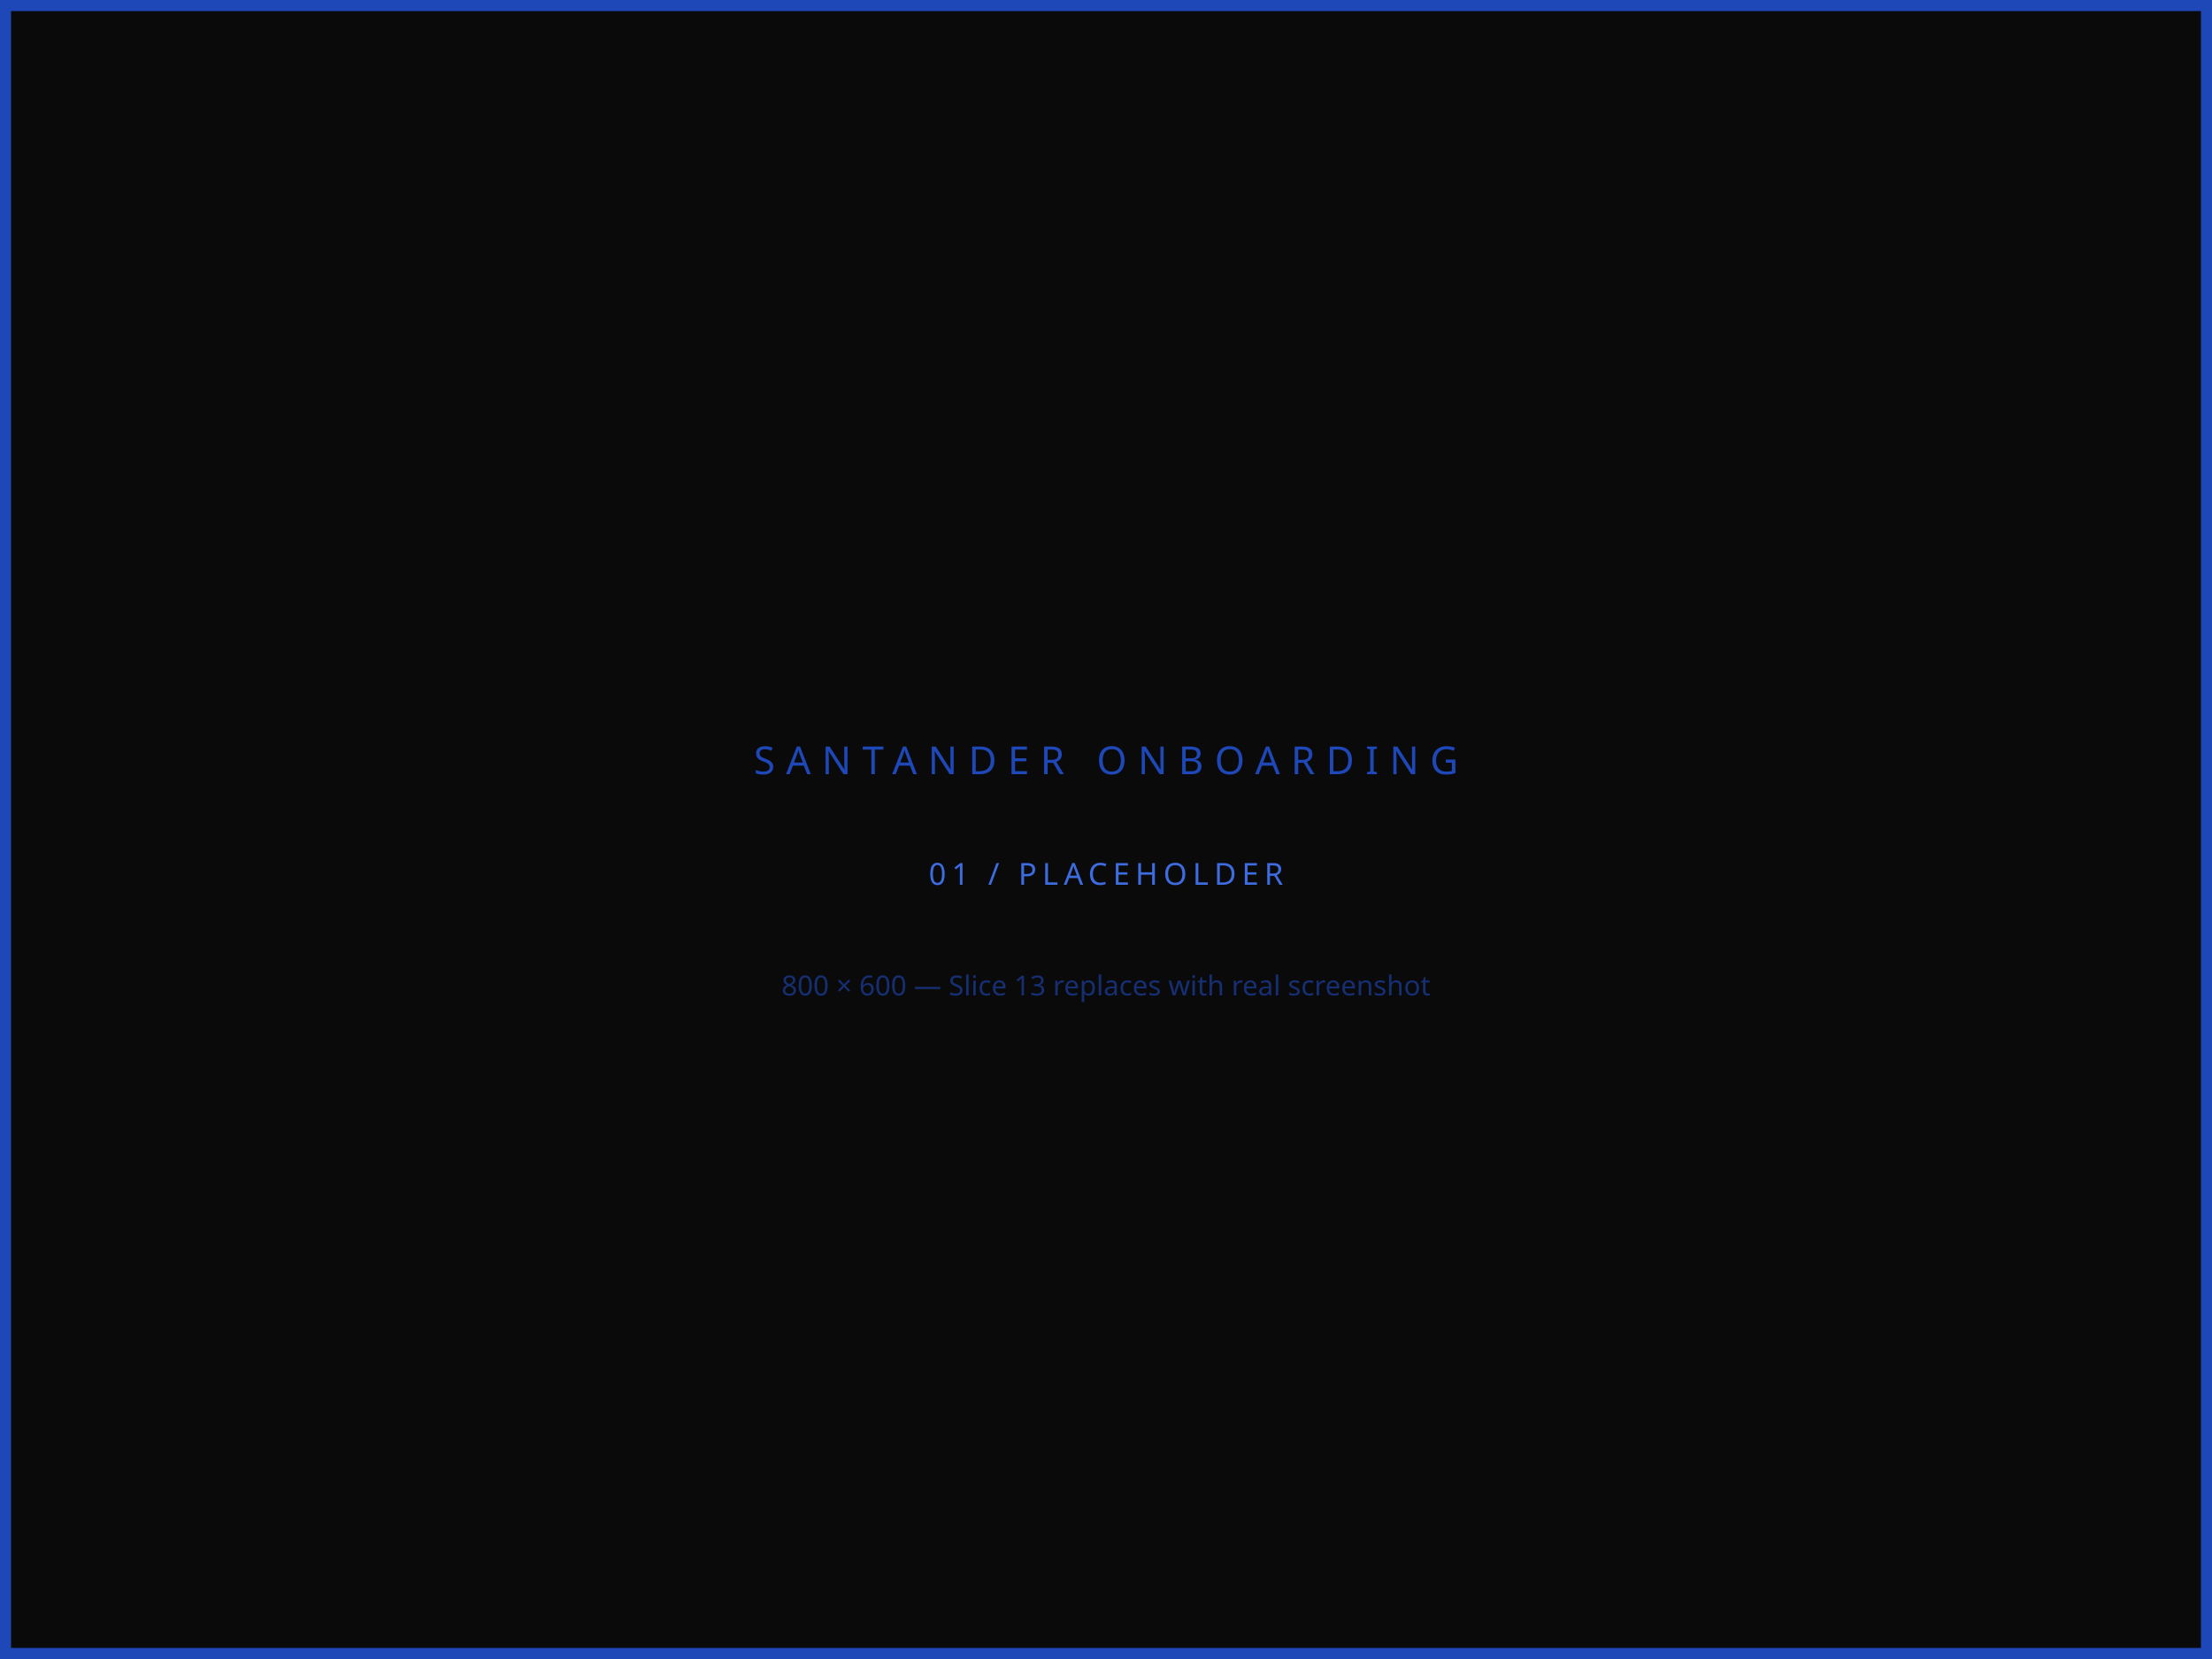
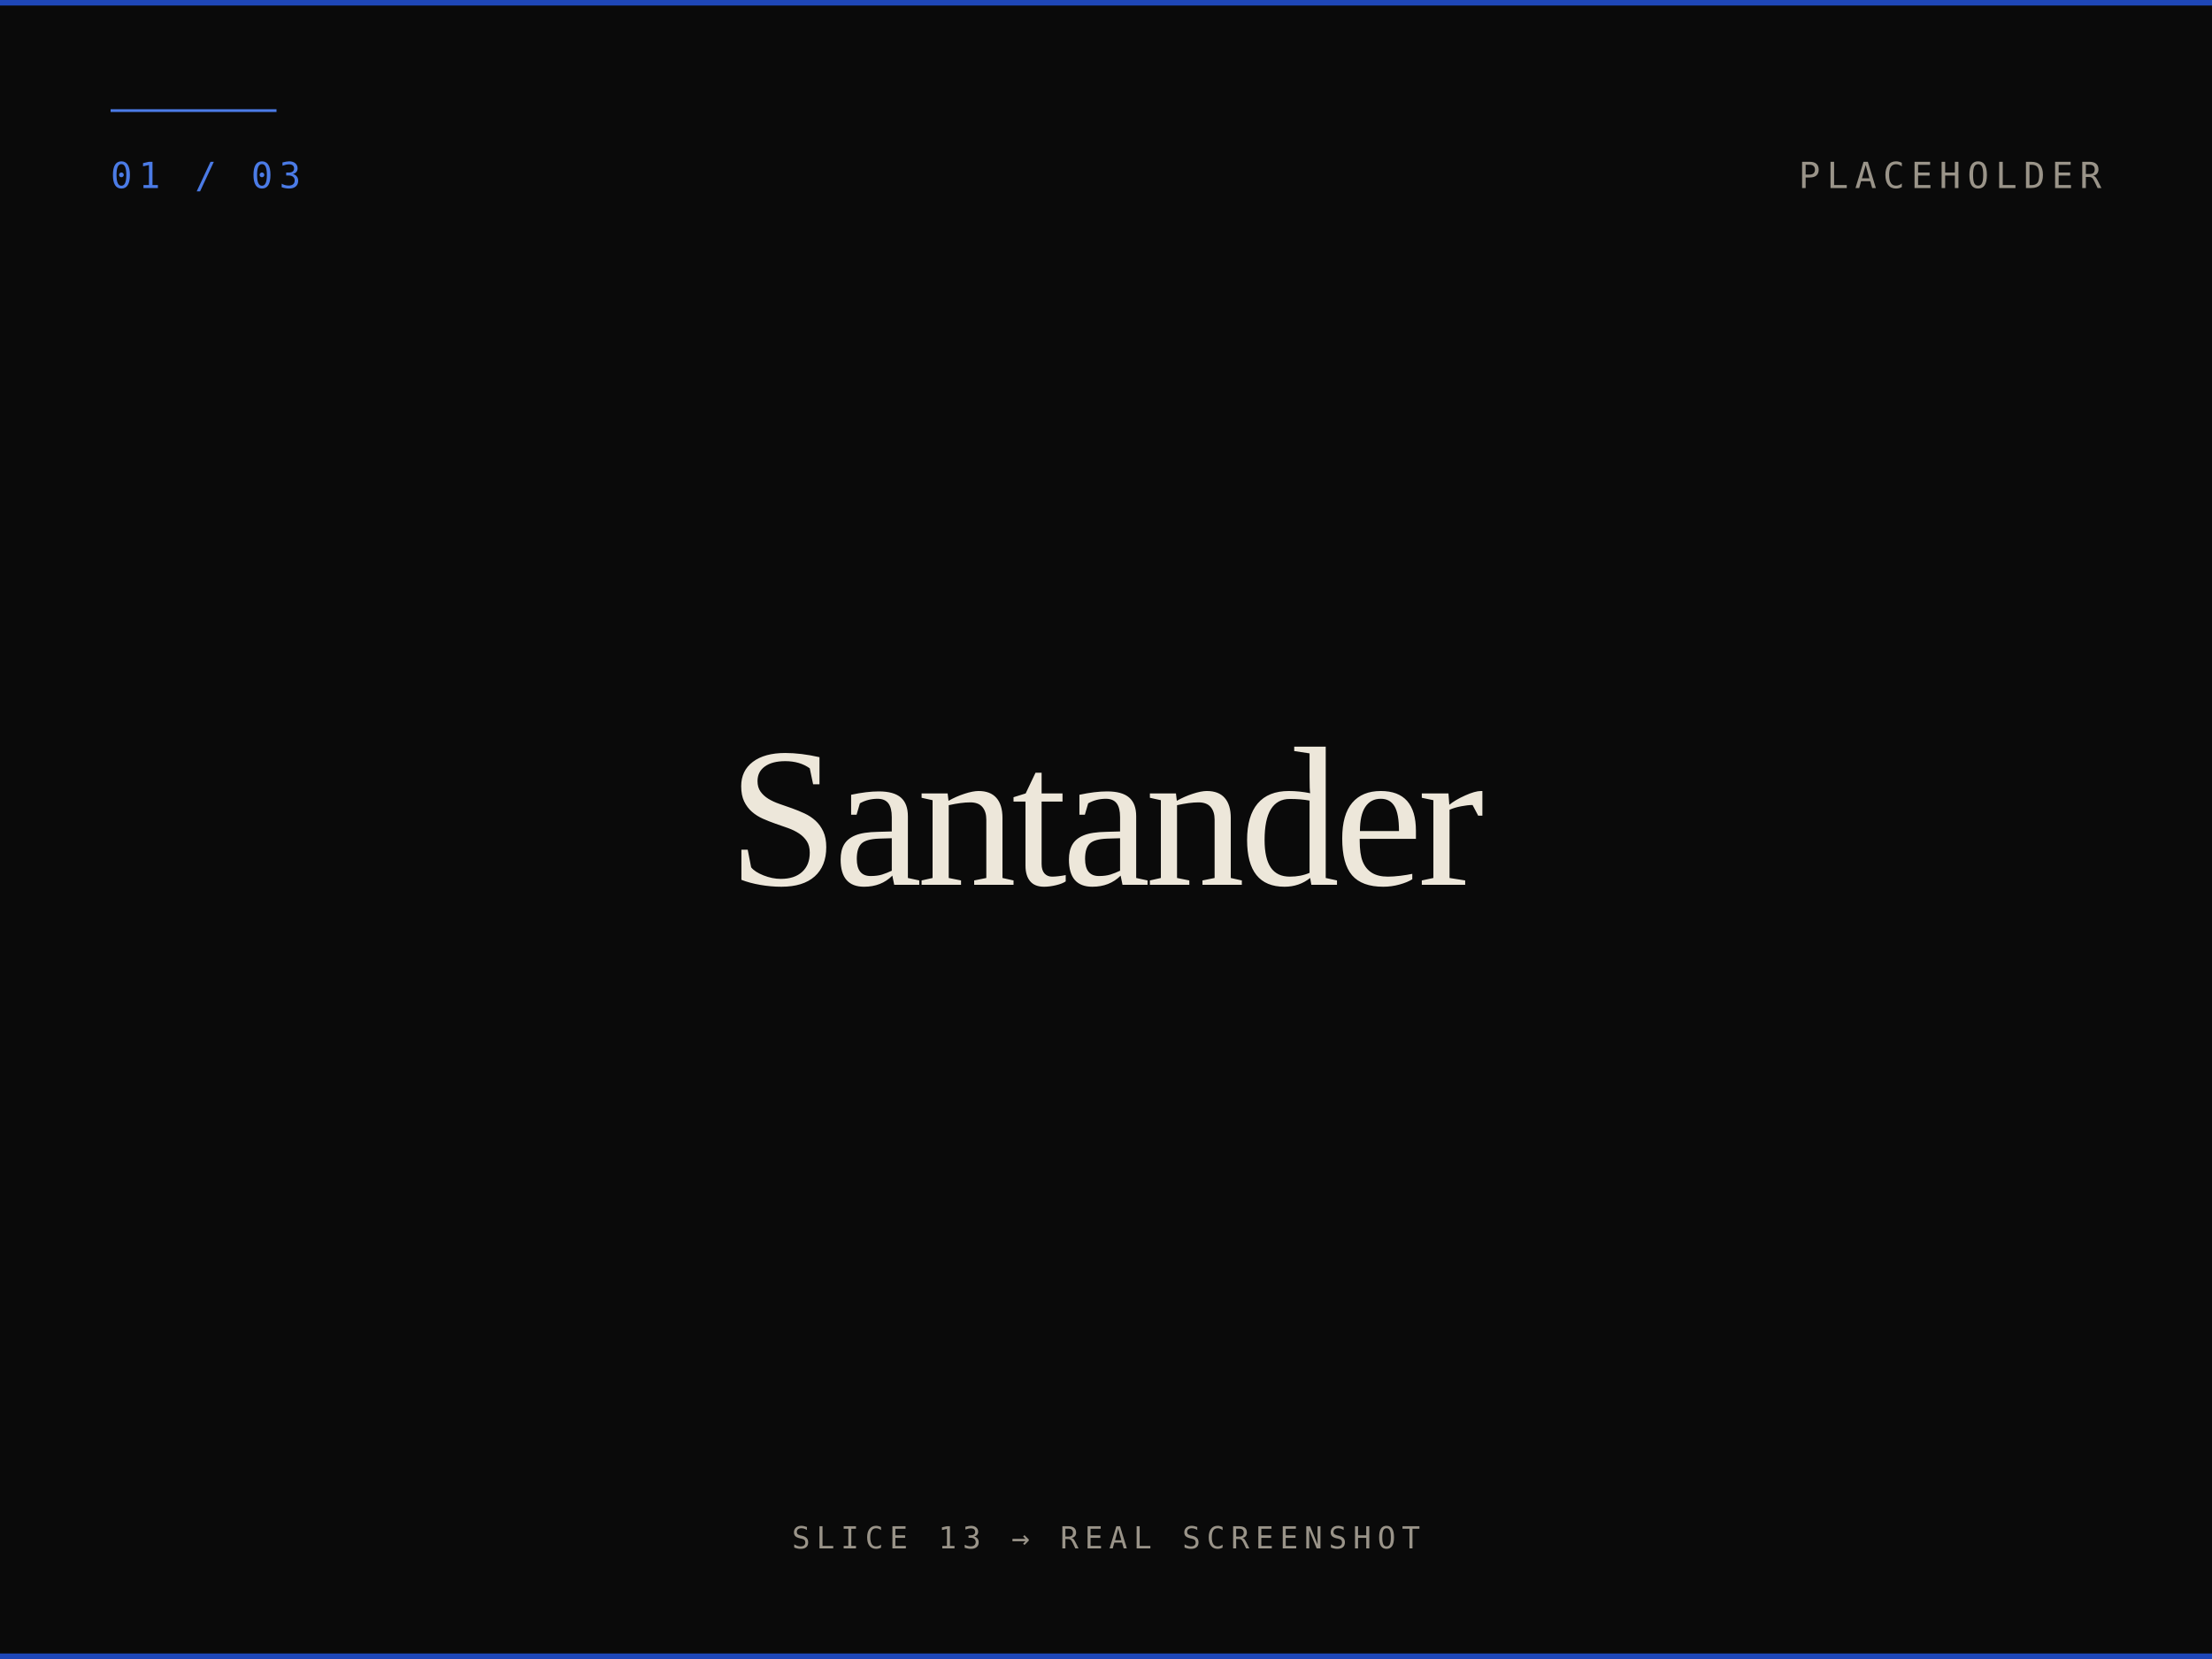
- <svg xmlns="http://www.w3.org/2000/svg" width="800" height="600" viewBox="0 0 800 600" role="img" aria-label="Santander Onboarding — placeholder image 1">
+ <svg xmlns="http://www.w3.org/2000/svg" width="800" height="600" viewBox="0 0 800 600" role="img" aria-label="Santander — placeholder 1">
  <rect width="800" height="600" fill="#0A0A0A" />
-   <rect x="0" y="0" width="800" height="4" fill="#1E47B8" />
-   <rect x="0" y="596" width="800" height="4" fill="#1E47B8" />
-   <rect x="0" y="0" width="4" height="600" fill="#1E47B8" />
-   <rect x="796" y="0" width="4" height="600" fill="#1E47B8" />
-   <text x="400" y="280" font-family="sans-serif" font-size="14" fill="#1E47B8" text-anchor="middle" letter-spacing="4">SANTANDER ONBOARDING</text>
-   <text x="400" y="320" font-family="sans-serif" font-size="11" fill="#3D6BE0" text-anchor="middle" letter-spacing="2">01 / PLACEHOLDER</text>
-   <text x="400" y="360" font-family="sans-serif" font-size="10" fill="#1E47B8" text-anchor="middle" opacity="0.6">800 × 600 — Slice 13 replaces with real screenshot</text>
+   <rect x="0" y="0" width="800" height="2" fill="#1E47B8" />
+   <rect x="0" y="598" width="800" height="2" fill="#1E47B8" />
+   <line x1="40" y1="40" x2="100" y2="40" stroke="#4B7BE6" stroke-width="1" />
+   <text x="40" y="68" font-family="ui-monospace, 'JetBrains Mono', monospace" font-size="13" fill="#4B7BE6" letter-spacing="0.18em">01 / 03</text>
+   <text x="760" y="68" font-family="ui-monospace, monospace" font-size="13" fill="#9A9489" text-anchor="end" letter-spacing="0.18em">PLACEHOLDER</text>
+   <text x="400" y="320" font-family="Georgia, 'Times New Roman', serif" font-size="72" fill="#EDE7DA" text-anchor="middle" font-weight="300" letter-spacing="-0.025em">Santander</text>
+   <text x="400" y="560" font-family="ui-monospace, monospace" font-size="11" fill="#9A9489" text-anchor="middle" letter-spacing="0.2em">SLICE 13 → REAL SCREENSHOT</text>
</svg>
